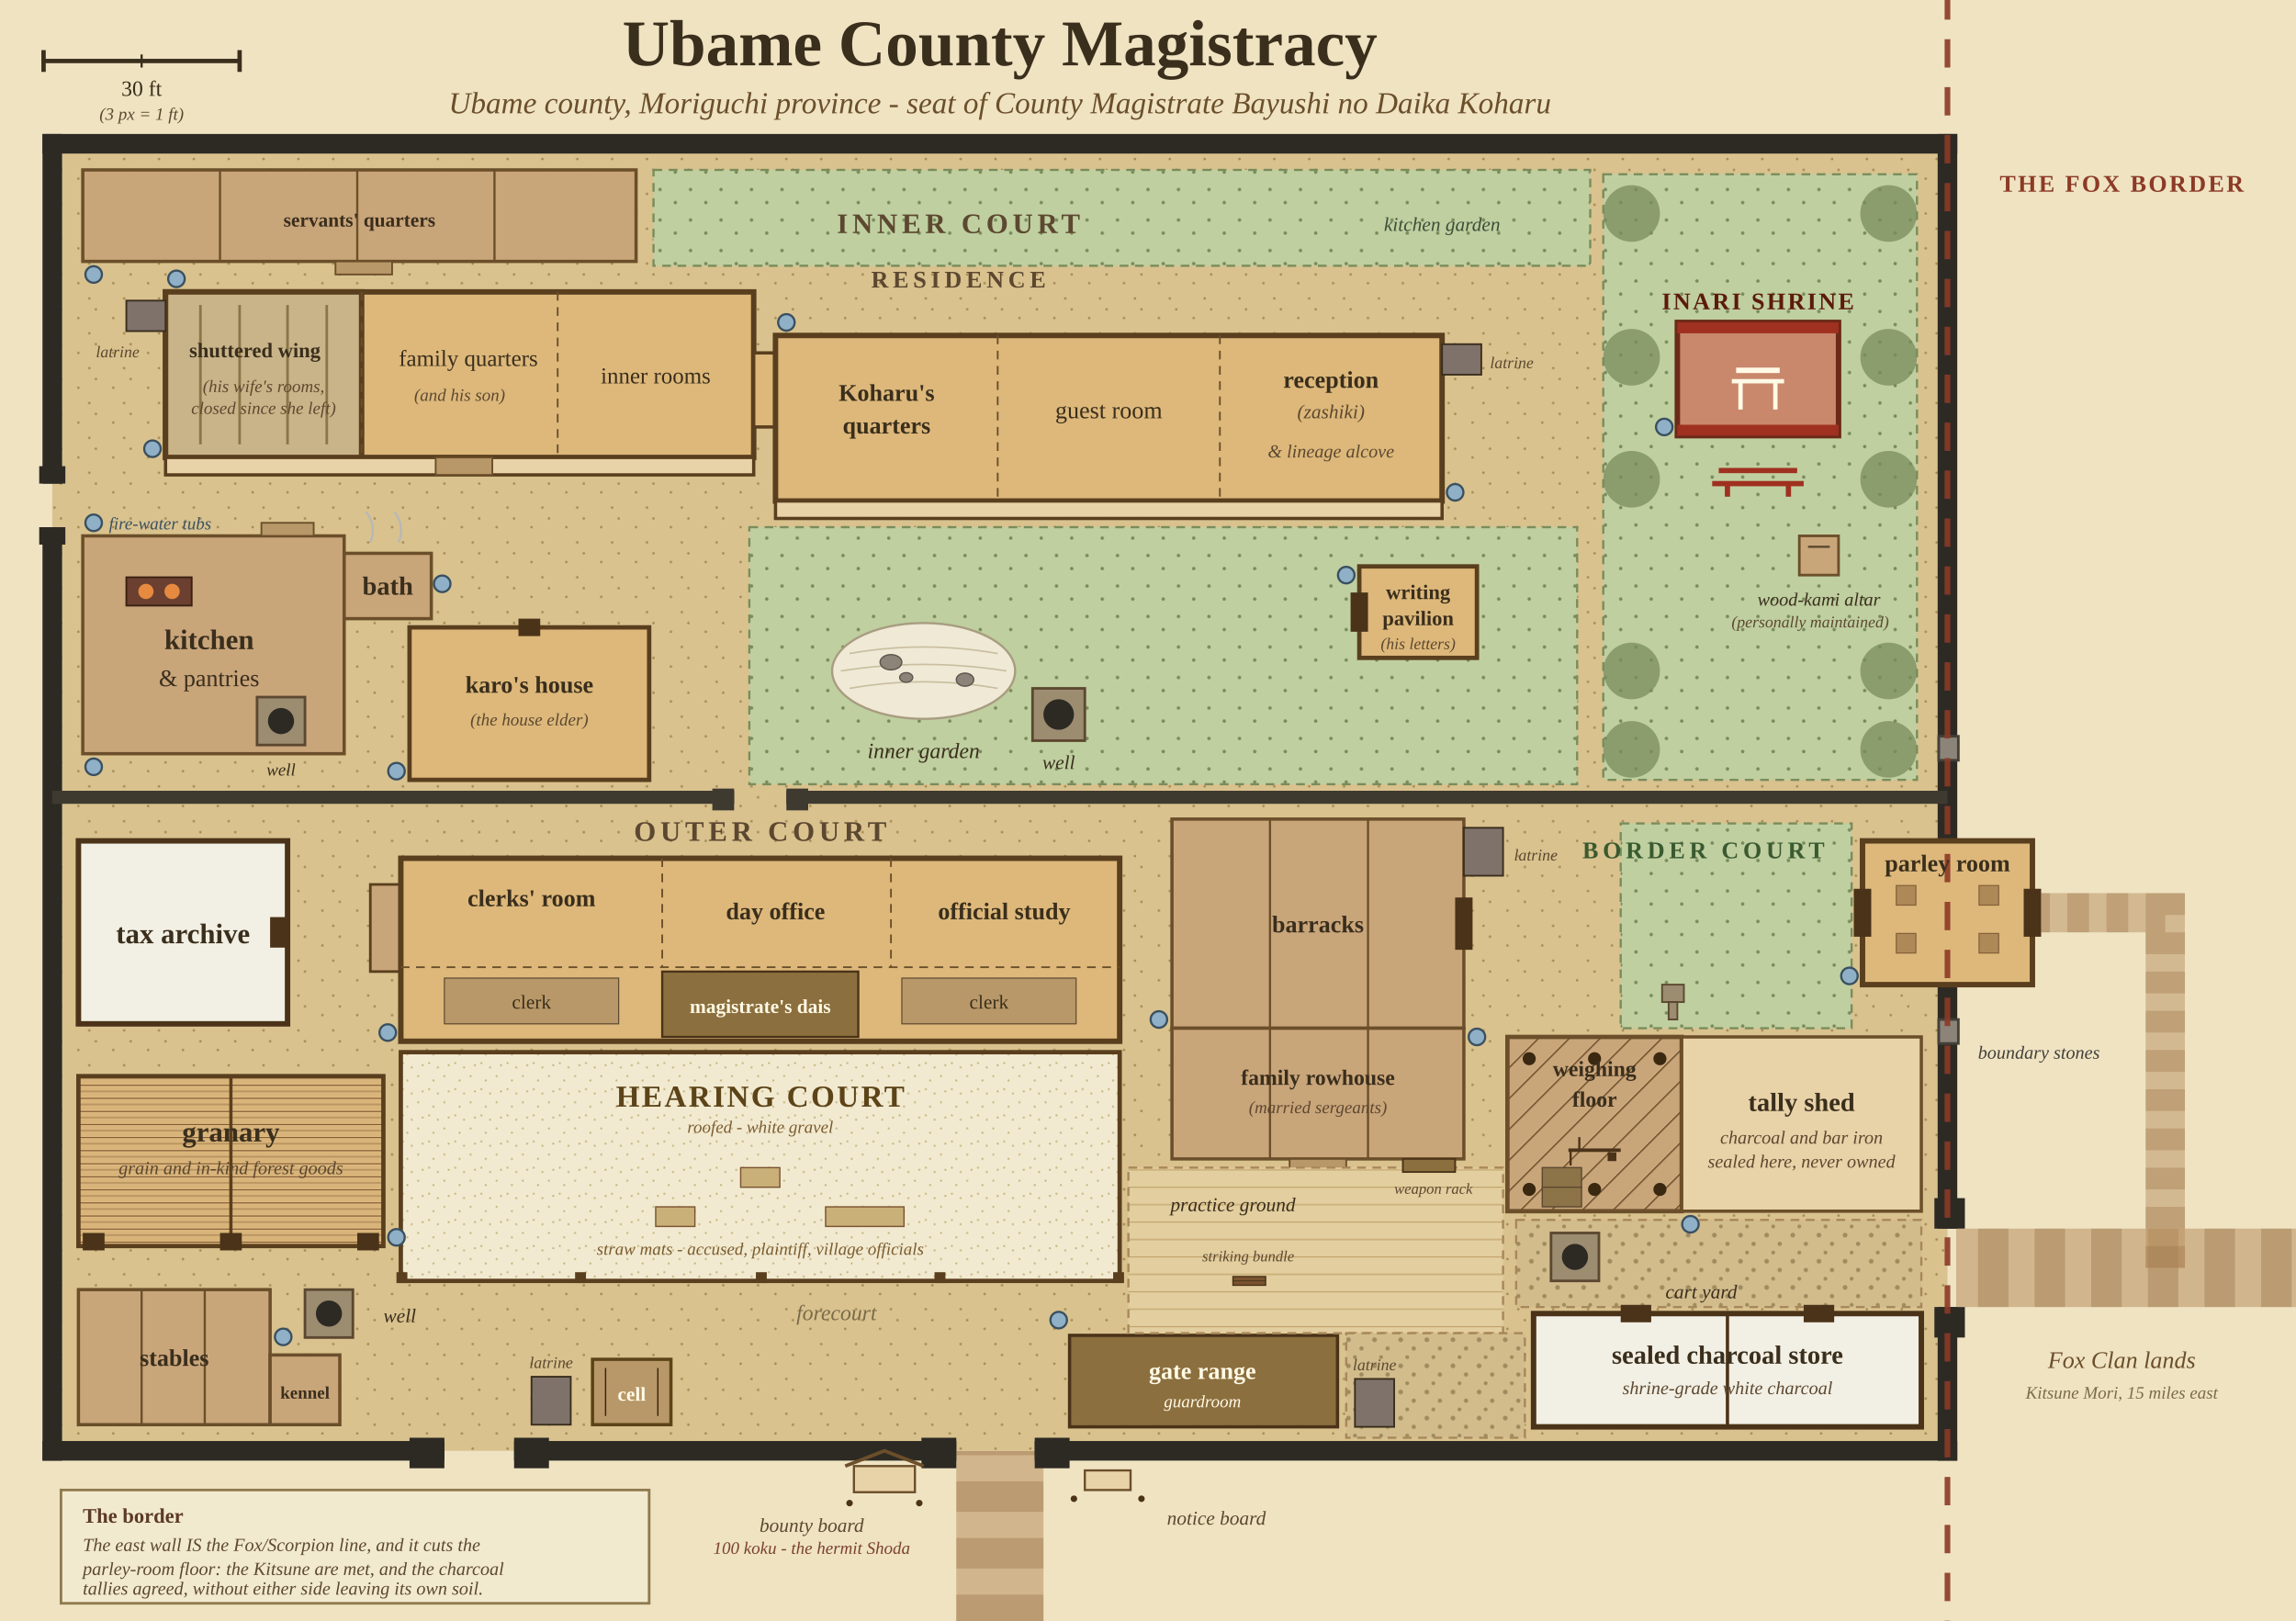
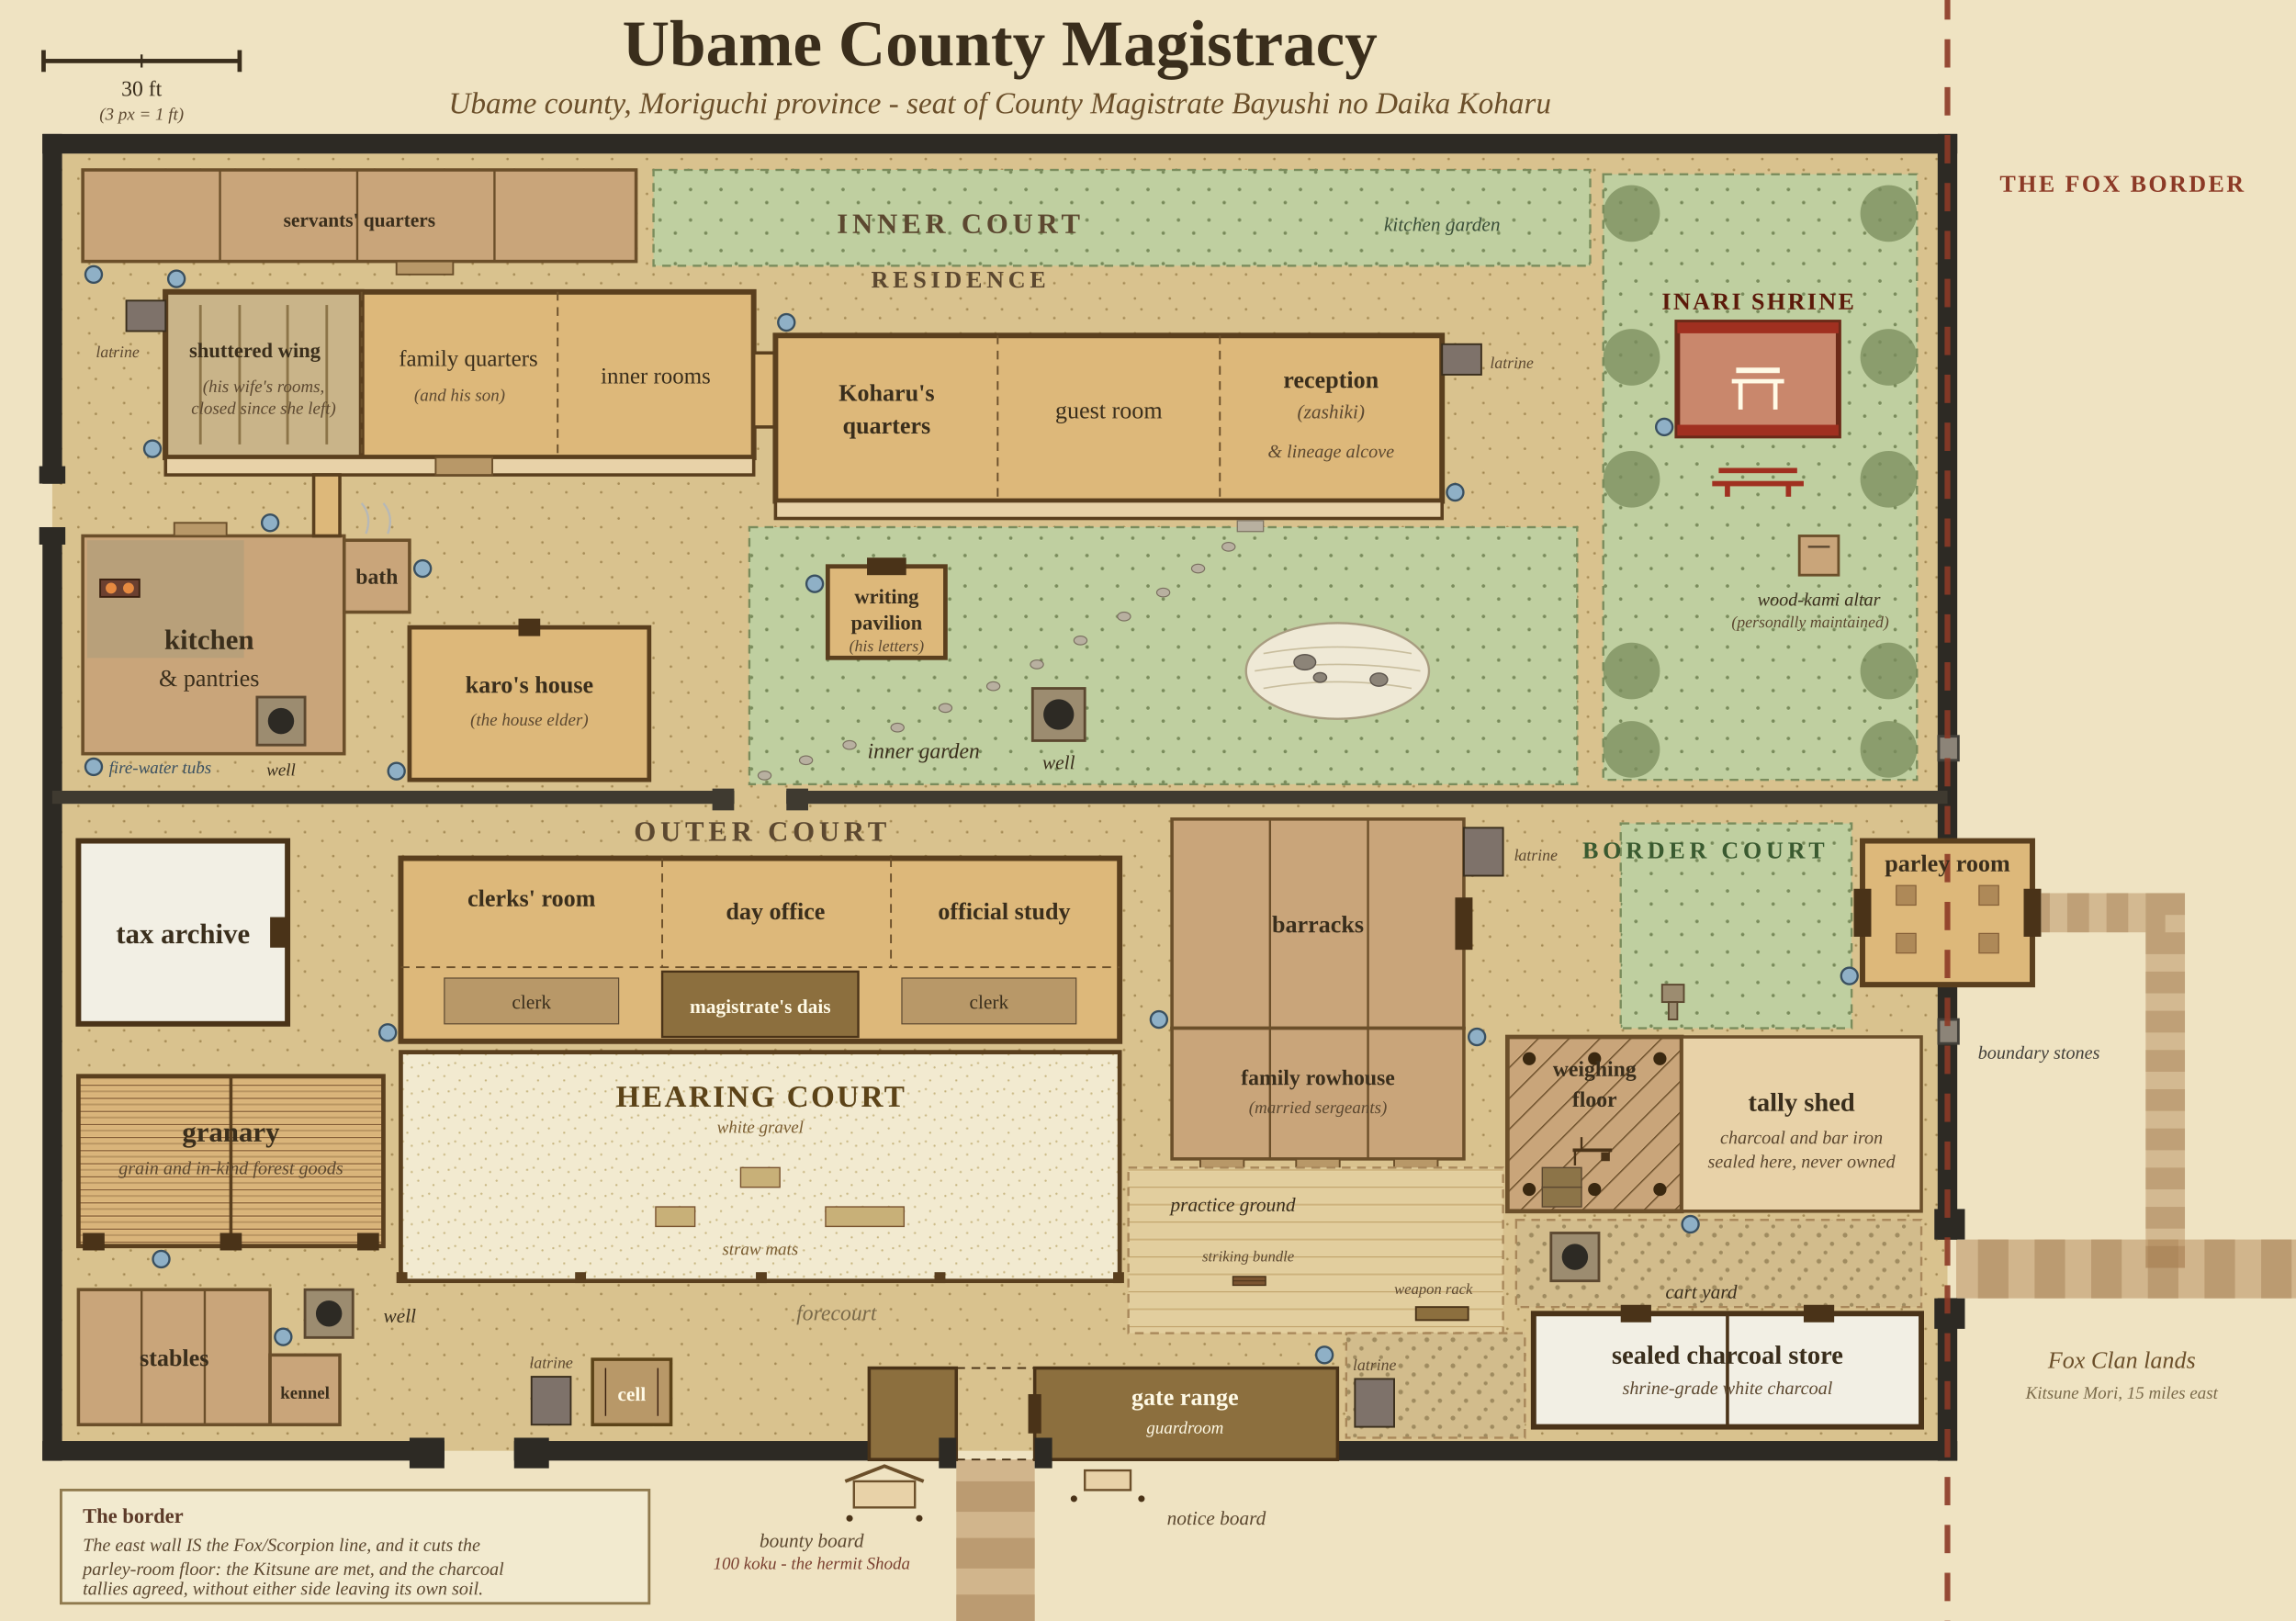
<svg xmlns="http://www.w3.org/2000/svg" viewBox="176 84 1054 744" font-family="Georgia, 'Times New Roman', serif">
  <defs>
    <pattern id="colonnade-hatch" patternUnits="userSpaceOnUse" width="10" height="10" patternTransform="rotate(45)">
      <rect width="10" height="10" fill="#C9A57A" />
      <line x1="0" y1="0" x2="0" y2="10" stroke="#6B4F2A" stroke-width="1.2" />
    </pattern>
    <pattern id="garden-stipple" patternUnits="userSpaceOnUse" width="14" height="14">
      <rect width="14" height="14" fill="#BFCFA0" />
      <circle cx="3" cy="3" r="0.8" fill="#7A8C5C" />
      <circle cx="10" cy="9" r="0.8" fill="#7A8C5C" />
    </pattern>
    <pattern id="court-earth" patternUnits="userSpaceOnUse" width="16" height="16">
      <rect width="16" height="16" fill="#D9C28E" />
      <circle cx="4" cy="6" r="0.6" fill="#A88E58" />
      <circle cx="12" cy="2" r="0.6" fill="#A88E58" />
      <circle cx="9" cy="13" r="0.6" fill="#A88E58" />
    </pattern>
    <pattern id="keiko-earth" patternUnits="userSpaceOnUse" width="16" height="16">
      <rect width="16" height="16" fill="#E2CE9E" />
      <line x1="0" y1="5" x2="16" y2="5" stroke="#C2A46C" stroke-width="0.5" />
      <line x1="0" y1="13" x2="16" y2="13" stroke="#C2A46C" stroke-width="0.5" />
    </pattern>
    <pattern id="oshirasu-sand" patternUnits="userSpaceOnUse" width="12" height="12">
      <rect width="12" height="12" fill="#F2EAD0" />
      <circle cx="3" cy="4" r="0.5" fill="#C9B884" />
      <circle cx="8" cy="2" r="0.5" fill="#C9B884" />
      <circle cx="10" cy="9" r="0.5" fill="#C9B884" />
      <circle cx="5" cy="10" r="0.5" fill="#C9B884" />
      <circle cx="1" cy="8" r="0.5" fill="#C9B884" />
    </pattern>
    <pattern id="granary-slats" patternUnits="userSpaceOnUse" width="14" height="6">
      <rect width="14" height="6" fill="#D9B47A" />
      <line x1="0" y1="0" x2="14" y2="0" stroke="#7A5430" stroke-width="0.8" />
      <line x1="0" y1="3" x2="14" y2="3" stroke="#A88454" stroke-width="0.5" />
    </pattern>
    <pattern id="cart-gravel" patternUnits="userSpaceOnUse" width="12" height="12">
      <rect width="12" height="12" fill="#D2BC8C" />
      <circle cx="3" cy="3" r="1.1" fill="#A08C60" />
      <circle cx="9" cy="7" r="1.0" fill="#A08C60" />
      <circle cx="6" cy="11" r="0.9" fill="#A08C60" />
    </pattern>
  </defs>
  <rect x="0" y="0" width="1300" height="900" fill="#EFE3C2" data-kind="-" />
  <g data-kind="road">
-     <path d="M 635 830 L 635 750" stroke="#B89060" stroke-width="40" stroke-linecap="butt" opacity="0.55" />
-     <path d="M 635 830 L 635 750" stroke="#9C7448" stroke-width="40" stroke-dasharray="14 12" fill="none" opacity="0.4" />
+     <path d="M 633 830 L 633 754" stroke="#B89060" stroke-width="36" stroke-linecap="butt" opacity="0.55" />
+     <path d="M 633 830 L 633 754" stroke="#9C7448" stroke-width="36" stroke-dasharray="14 12" fill="none" opacity="0.4" />
  </g>
  <g data-kind="road">
-     <path d="M 1280 666 L 1074 666" stroke="#B89060" stroke-width="36" stroke-linecap="butt" opacity="0.55" />
-     <path d="M 1280 666 L 1074 666" stroke="#9C7448" stroke-width="36" stroke-dasharray="14 12" fill="none" opacity="0.4" />
+     <path d="M 1280 666.5 L 1074 666.5" stroke="#B89060" stroke-width="27" stroke-linecap="butt" opacity="0.55" />
+     <path d="M 1280 666.5 L 1074 666.5" stroke="#9C7448" stroke-width="27" stroke-dasharray="14 12" fill="none" opacity="0.4" />
    <path d="M 1170 666 L 1170 503 L 1113 503" stroke="#B89060" stroke-width="18" fill="none" stroke-linecap="butt" opacity="0.5" />
    <path d="M 1170 666 L 1170 503 L 1113 503" stroke="#9C7448" stroke-width="18" stroke-dasharray="10 8" fill="none" opacity="0.35" />
  </g>
  <text x="635" y="114" text-anchor="middle" font-size="30" font-weight="bold" fill="#3A2E1C" data-kind="-">Ubame County Magistracy</text>
  <text x="635" y="136" text-anchor="middle" font-size="14" font-style="italic" fill="#6B4F2A" data-kind="-">Ubame county, Moriguchi province - seat of County Magistrate Bayushi no Daika Koharu</text>
  <g data-kind="-">
    <g stroke="#3A2E1C">
      <line x1="196" y1="112" x2="286" y2="112" stroke-width="2" />
      <line x1="196" y1="107" x2="196" y2="117" stroke-width="2" />
      <line x1="286" y1="107" x2="286" y2="117" stroke-width="2" />
      <line x1="241" y1="109" x2="241" y2="115" stroke-width="1" />
    </g>
    <text x="241" y="128" text-anchor="middle" font-size="10" fill="#3A2E1C">30 ft</text>
    <text x="241" y="139" text-anchor="middle" font-size="8" font-style="italic" fill="#5C4830">(3 px = 1 ft)</text>
  </g>
  <rect x="200" y="150" width="870" height="301" fill="url(#court-earth)" id="precinct" data-kind="inner court" />
  <rect x="200" y="450" width="870" height="300" fill="url(#court-earth)" id="precinct" data-kind="outer court" />
  <g stroke="#2D2A24" stroke-width="9" fill="none" stroke-linecap="square" data-kind="compound wall">
    <line x1="200" y1="150" x2="1070" y2="150" />
    <line x1="200" y1="150" x2="200" y2="301.5" />
    <line x1="200" y1="330.5" x2="200" y2="750" />
    <line x1="1070" y1="150" x2="1070" y2="465.5" />
-     <line x1="1070" y1="540.5" x2="1070" y2="643.5" />
-     <line x1="1070" y1="688.5" x2="1070" y2="750" />
+     <line x1="1070" y1="540.5" x2="1070" y2="648.5" />
+     <line x1="1070" y1="684.5" x2="1070" y2="750" />
    <line x1="200" y1="750" x2="375.5" y2="750" />
-     <line x1="416.5" y1="750" x2="610.5" y2="750" />
-     <line x1="655.5" y1="750" x2="1070" y2="750" />
+     <line x1="416.5" y1="750" x2="570.5" y2="750" />
+     <line x1="794.5" y1="750" x2="1070" y2="750" />
  </g>
  <g fill="#2D2A24" data-kind="side gate">
-     <rect x="599" y="744" width="16" height="14" data-kind="main gate" />
-     <rect x="651" y="744" width="16" height="14" data-kind="main gate" />
    <rect x="364" y="744" width="16" height="14" />
    <rect x="412" y="744" width="16" height="14" />
    <rect x="194" y="298" width="12" height="8" />
    <rect x="194" y="326" width="12" height="8" />
-     <rect x="1064" y="634" width="14" height="14" />
-     <rect x="1064" y="684" width="14" height="14" />
+     <rect x="1064" y="639" width="14" height="14" />
+     <rect x="1064" y="680" width="14" height="14" />
  </g>
  <g stroke="#3F3A30" stroke-width="6" fill="none" data-kind="court divider">
    <line x1="200" y1="450" x2="513" y2="450" />
    <line x1="537" y1="450" x2="1070" y2="450" />
  </g>
  <g fill="#3F3A30" data-kind="nakamon" data-part-of="court divider">
    <rect x="503" y="446" width="10" height="10" />
    <rect x="537" y="446" width="10" height="10" />
  </g>
  <g data-kind="tax archive">
    <rect x="212" y="470" width="96" height="84" fill="#F2EFE4" stroke="#4A3318" stroke-width="2.5" />
    <rect x="300" y="505" width="8" height="14" fill="#4A3318" data-kind="door" />
    <text x="260" y="517" text-anchor="middle" font-size="13" font-weight="bold" fill="#3A2E1C">tax archive</text>
  </g>
  <g data-kind="granary">
    <rect x="212" y="578" width="140" height="78" fill="url(#granary-slats)" stroke="#5A3F1E" stroke-width="2" />
    <line x1="282" y1="578" x2="282" y2="656" stroke="#5A3F1E" stroke-width="1.5" />
    <g data-kind="granary stilts">
      <rect x="214" y="650" width="10" height="8" fill="#4A3318" />
      <rect x="277" y="650" width="10" height="8" fill="#4A3318" />
      <rect x="340" y="650" width="10" height="8" fill="#4A3318" />
    </g>
    <text x="282" y="608" text-anchor="middle" font-size="13" font-weight="bold" fill="#3A2E1C">granary</text>
    <text x="282" y="623" text-anchor="middle" font-size="8.5" font-style="italic" fill="#5C4830">grain and in-kind forest goods</text>
  </g>
  <g data-kind="stables">
    <rect x="212" y="676" width="88" height="62" fill="#C9A57A" stroke="#6B4F2A" stroke-width="1.5" />
    <line x1="241" y1="676" x2="241" y2="738" stroke="#6B4F2A" stroke-width="1" />
    <line x1="270" y1="676" x2="270" y2="738" stroke="#6B4F2A" stroke-width="1" />
    <text x="256" y="711" text-anchor="middle" font-size="11" font-weight="bold" fill="#3A2E1C">stables</text>
  </g>
  <g data-kind="kennel">
    <rect x="300" y="706" width="32" height="32" fill="#C9A57A" stroke="#6B4F2A" stroke-width="1.5" />
    <text x="316" y="726" text-anchor="middle" font-size="8" font-weight="bold" fill="#3A2E1C">kennel</text>
  </g>
  <g data-kind="latrine">
    <rect x="420" y="716" width="18" height="22" fill="#7E726A" stroke="#3A2E1C" stroke-width="0.8" />
    <text x="429" y="712" text-anchor="middle" font-size="7.5" font-style="italic" fill="#5C4830">latrine</text>
  </g>
  <g data-kind="well">
    <rect x="316" y="676" width="22" height="22" fill="#9C8C70" stroke="#5C4830" stroke-width="1.2" />
    <circle cx="327" cy="687" r="6" fill="#2D2A24" />
    <text x="352" y="691" text-anchor="start" font-size="9" font-style="italic" fill="#3A2E1C">well</text>
  </g>
  <g data-kind="office hall">
    <rect x="360" y="478" width="330" height="84" fill="#DDB87A" />
    <rect x="360" y="478" width="120" height="50" fill="#DDB87A" data-kind="clerks' room" />
    <rect x="480" y="478" width="105" height="50" fill="#DDB87A" data-kind="day office" />
    <rect x="585" y="478" width="105" height="50" fill="#DDB87A" data-kind="official study" />
-     <rect x="346" y="490" width="14" height="40" fill="#C9A57A" stroke="#5A3F1E" stroke-width="1.2" data-kind="genkan" />
    <rect x="360" y="478" width="330" height="84" fill="none" stroke="#5A3F1E" stroke-width="2.5" />
    <line x1="360" y1="528" x2="690" y2="528" stroke="#6B4F2A" stroke-width="0.8" stroke-dasharray="4 3" />
    <line x1="480" y1="478" x2="480" y2="528" stroke="#6B4F2A" stroke-width="0.8" stroke-dasharray="4 3" />
    <line x1="585" y1="478" x2="585" y2="528" stroke="#6B4F2A" stroke-width="0.8" stroke-dasharray="4 3" />
    <text x="420" y="500" text-anchor="middle" font-size="11" font-weight="bold" fill="#3A2E1C" data-kind="clerks' room">clerks' room</text>
    <text x="532" y="506" text-anchor="middle" font-size="11" font-weight="bold" fill="#3A2E1C" data-kind="day office">day office</text>
    <text x="637" y="506" text-anchor="middle" font-size="11" font-weight="bold" fill="#3A2E1C" data-kind="official study">official study</text>
    <rect x="480" y="530" width="90" height="30" fill="#8C6F3E" stroke="#4A3318" stroke-width="1" data-kind="magistrate's dais" />
    <text x="525" y="549" text-anchor="middle" font-size="9" fill="#FFFAE6" font-weight="bold" data-kind="magistrate's dais">magistrate's dais</text>
    <g data-kind="clerks' seats">
      <rect x="380" y="533" width="80" height="21" fill="#B89868" stroke="#5C4830" stroke-width="0.5" />
      <text x="420" y="547" text-anchor="middle" font-size="9" fill="#3A2E1C">clerk</text>
      <rect x="590" y="533" width="80" height="21" fill="#B89868" stroke="#5C4830" stroke-width="0.5" />
      <text x="630" y="547" text-anchor="middle" font-size="9" fill="#3A2E1C">clerk</text>
    </g>
  </g>
  <g data-kind="hearing court">
    <rect x="360" y="567" width="330" height="105" fill="url(#oshirasu-sand)" stroke="#5A3F1E" stroke-width="2" />
    <g fill="#5A3F1E">
      <rect x="358" y="668" width="5" height="5" />
      <rect x="440" y="668" width="5" height="5" />
      <rect x="523" y="668" width="5" height="5" />
      <rect x="605" y="668" width="5" height="5" />
      <rect x="687" y="668" width="5" height="5" />
    </g>
    <text x="525" y="592" text-anchor="middle" font-size="14" font-weight="bold" fill="#5C4318" letter-spacing="1">HEARING COURT</text>
-     <text x="525" y="604" text-anchor="middle" font-size="8" font-style="italic" fill="#7A5C30">roofed - white gravel</text>
+     <text x="525" y="604" text-anchor="middle" font-size="8" font-style="italic" fill="#7A5C30">white gravel</text>
    <g data-kind="kneeling positions">
      <g fill="#C8B078" stroke="#7A5430" stroke-width="0.6">
        <rect x="516" y="620" width="18" height="9" />
        <rect x="477" y="638" width="18" height="9" />
        <rect x="555" y="638" width="36" height="9" />
      </g>
-       <text x="525" y="660" text-anchor="middle" font-size="8" font-style="italic" fill="#7A5C30">straw mats - accused, plaintiff, village officials</text>
+       <text x="525" y="660" text-anchor="middle" font-size="8" font-style="italic" fill="#7A5C30">straw mats</text>
    </g>
  </g>
  <g data-kind="cell">
    <rect x="448" y="708" width="36" height="30" fill="#B89868" stroke="#5C4318" stroke-width="1.5" />
    <line x1="454" y1="712" x2="454" y2="734" stroke="#3A2010" stroke-width="0.6" />
    <line x1="478" y1="712" x2="478" y2="734" stroke="#3A2010" stroke-width="0.6" />
    <text x="466" y="727" text-anchor="middle" font-size="9" font-weight="bold" fill="#FFFAE6">cell</text>
  </g>
  <g data-kind="gatehouse">
-     <rect x="667" y="697" width="123" height="42" fill="#8C6F3E" stroke="#4A3318" stroke-width="1.5" />
-     <text x="728" y="717" text-anchor="middle" font-size="11" font-weight="bold" fill="#FFFAE6">gate range</text>
-     <text x="728" y="730" text-anchor="middle" font-size="8" font-style="italic" fill="#FFFAE6">guardroom</text>
+     <rect x="575" y="712" width="40" height="42" fill="#8C6F3E" stroke="#4A3318" stroke-width="1.5" />
+     <rect x="651" y="712" width="139" height="42" fill="#8C6F3E" stroke="#4A3318" stroke-width="1.5" />
+     <line x1="615" y1="712" x2="651" y2="712" stroke="#4A3318" stroke-width="0.8" stroke-dasharray="4 3" />
+     <line x1="615" y1="754" x2="651" y2="754" stroke="#4A3318" stroke-width="0.8" stroke-dasharray="4 3" />
+     <rect x="648" y="724" width="6" height="18" fill="#4A3318" data-kind="door" />
+     <text x="720" y="729" text-anchor="middle" font-size="11" font-weight="bold" fill="#FFFAE6">gate range</text>
+     <text x="720" y="742" text-anchor="middle" font-size="8" font-style="italic" fill="#FFFAE6">guardroom</text>
+   </g>
+   <g fill="#2D2A24" data-kind="main gate">
+     <rect x="607" y="744" width="8" height="14" />
+     <rect x="651" y="744" width="8" height="14" />
  </g>
  <g data-kind="barracks">
    <rect x="714" y="460" width="134" height="96" fill="#C9A57A" stroke="#6B4F2A" stroke-width="1.5" />
    <line x1="759" y1="460" x2="759" y2="556" stroke="#6B4F2A" stroke-width="1" />
    <line x1="804" y1="460" x2="804" y2="556" stroke="#6B4F2A" stroke-width="1" />
    <rect x="844" y="496" width="8" height="24" fill="#4A3318" data-kind="door" />
    <text x="781" y="512" text-anchor="middle" font-size="11" font-weight="bold" fill="#3A2E1C">barracks</text>
  </g>
  <g data-kind="retainers' quarters">
    <rect x="714" y="556" width="134" height="60" fill="#C9A57A" stroke="#6B4F2A" stroke-width="1.5" />
    <line x1="759" y1="556" x2="759" y2="616" stroke="#6B4F2A" stroke-width="1" />
    <line x1="804" y1="556" x2="804" y2="616" stroke="#6B4F2A" stroke-width="1" />
-     <rect x="768" y="616" width="26" height="6" fill="#B89868" stroke="#6B4F2A" stroke-width="0.8" data-kind="door" />
+     <rect x="727" y="616" width="20" height="6" fill="#B89868" stroke="#6B4F2A" stroke-width="0.8" data-kind="door" />
+     <rect x="771" y="616" width="20" height="6" fill="#B89868" stroke="#6B4F2A" stroke-width="0.8" data-kind="door" />
+     <rect x="816" y="616" width="20" height="6" fill="#B89868" stroke="#6B4F2A" stroke-width="0.8" data-kind="door" />
    <text x="781" y="582" text-anchor="middle" font-size="10" font-weight="bold" fill="#3A2E1C">family rowhouse</text>
    <text x="781" y="595" text-anchor="middle" font-size="8" font-style="italic" fill="#5C4830">(married sergeants)</text>
  </g>
  <g data-kind="latrine">
    <rect x="848" y="464" width="18" height="22" fill="#7E726A" stroke="#3A2E1C" stroke-width="0.8" />
    <text x="871" y="479" text-anchor="start" font-size="7.5" font-style="italic" fill="#5C4830">latrine</text>
  </g>
  <g data-kind="practice ground">
    <rect x="694" y="620" width="172" height="76" fill="url(#keiko-earth)" stroke="#A8875A" stroke-width="1" stroke-dasharray="4 3" />
    <text x="742" y="640" text-anchor="middle" font-size="9" font-style="italic" fill="#3A2E1C">practice ground</text>
    <g data-kind="striking posts">
      <rect x="742" y="670" width="15" height="4" fill="#7A5430" stroke="#4A3318" stroke-width="0.6" />
      <line x1="742" y1="672" x2="757" y2="672" stroke="#4A3318" stroke-width="0.4" />
      <text x="749" y="663" text-anchor="middle" font-size="7" font-style="italic" fill="#5C4830">striking bundle</text>
    </g>
    <g data-kind="weapon rack">
-       <rect x="820" y="616" width="24" height="6" fill="#8C6F3E" stroke="#4A3318" stroke-width="0.8" />
-       <text x="852" y="632" text-anchor="end" font-size="7" font-style="italic" fill="#5C4830">weapon rack</text>
+       <rect x="826" y="684" width="24" height="6" fill="#8C6F3E" stroke="#4A3318" stroke-width="0.8" />
+       <text x="852" y="678" text-anchor="end" font-size="7" font-style="italic" fill="#5C4830">weapon rack</text>
    </g>
  </g>
  <g data-kind="border court">
    <rect x="920" y="462" width="106" height="94" fill="url(#garden-stipple)" stroke="#7A8C5C" stroke-width="1" stroke-dasharray="4 3" />
    <g transform="translate(944, 540)" data-kind="stone lantern">
      <rect x="-5" y="-4" width="10" height="8" fill="#9C8C70" stroke="#5C4830" stroke-width="0.8" />
      <rect x="-2" y="4" width="4" height="8" fill="#9C8C70" stroke="#5C4830" stroke-width="0.8" />
    </g>
  </g>
  <g data-kind="weighing floor">
    <rect x="868" y="560" width="80" height="80" fill="url(#colonnade-hatch)" stroke="#6B4F2A" stroke-width="2" />
    <circle cx="878" cy="570" r="3" fill="#3A2810" />
    <circle cx="938" cy="570" r="3" fill="#3A2810" />
    <circle cx="878" cy="630" r="3" fill="#3A2810" />
    <circle cx="938" cy="630" r="3" fill="#3A2810" />
    <circle cx="908" cy="570" r="3" fill="#3A2810" />
    <circle cx="908" cy="630" r="3" fill="#3A2810" />
    <g data-kind="steelyard">
-       <line x1="896" y1="612" x2="920" y2="612" stroke="#4A3318" stroke-width="1.6" />
-       <line x1="901" y1="606" x2="901" y2="612" stroke="#4A3318" stroke-width="1" />
-       <line x1="897" y1="612" x2="897" y2="619" stroke="#4A3318" stroke-width="1" />
-       <rect x="914" y="613" width="4" height="4" fill="#4A3318" />
+       <line x1="898" y1="612" x2="916" y2="612" stroke="#4A3318" stroke-width="1.6" />
+       <line x1="902" y1="606" x2="902" y2="612" stroke="#4A3318" stroke-width="1" />
+       <line x1="899" y1="612" x2="899" y2="619" stroke="#4A3318" stroke-width="1" />
+       <rect x="911" y="613" width="4" height="4" fill="#4A3318" />
    </g>
    <g data-kind="charcoal bales">
      <rect x="884" y="620" width="18" height="9" fill="#8C7448" stroke="#5C4830" stroke-width="0.6" />
      <rect x="884" y="629" width="18" height="9" fill="#8C7448" stroke="#5C4830" stroke-width="0.6" />
    </g>
    <text x="908" y="578" text-anchor="middle" font-size="10" font-weight="bold" fill="#3A2E1C">weighing</text>
    <text x="908" y="592" text-anchor="middle" font-size="10" font-weight="bold" fill="#3A2E1C">floor</text>
  </g>
  <g data-kind="tally office">
    <rect x="948" y="560" width="110" height="80" fill="#E8D2A8" stroke="#6B4F2A" stroke-width="1.5" />
    <text x="1003" y="594" text-anchor="middle" font-size="12" font-weight="bold" fill="#3A2E1C">tally shed</text>
    <text x="1003" y="609" text-anchor="middle" font-size="8.5" font-style="italic" fill="#5C4830">charcoal and bar iron</text>
    <text x="1003" y="620" text-anchor="middle" font-size="8.5" font-style="italic" fill="#5C4830">sealed here, never owned</text>
  </g>
  <g data-kind="cart yard">
    <rect x="872" y="644" width="186" height="40" fill="url(#cart-gravel)" stroke="#A8875A" stroke-width="1" stroke-dasharray="4 3" />
    <rect x="794" y="696" width="82" height="48" fill="url(#cart-gravel)" stroke="#A8875A" stroke-width="1" stroke-dasharray="4 3" />
    <text x="957" y="680" text-anchor="middle" font-size="9" font-style="italic" fill="#3A2E1C">cart yard</text>
  </g>
  <g data-kind="latrine">
    <rect x="798" y="717" width="18" height="22" fill="#7E726A" stroke="#3A2E1C" stroke-width="0.8" />
    <text x="807" y="713" text-anchor="middle" font-size="7.5" font-style="italic" fill="#5C4830">latrine</text>
  </g>
  <g data-kind="well">
    <rect x="888" y="650" width="22" height="22" fill="#9C8C70" stroke="#5C4830" stroke-width="1.2" />
    <circle cx="899" cy="661" r="6" fill="#2D2A24" />
  </g>
  <g data-kind="charcoal store">
    <rect x="880" y="687" width="178" height="52" fill="#F2EFE4" stroke="#4A3318" stroke-width="2.5" />
    <line x1="969" y1="687" x2="969" y2="739" stroke="#4A3318" stroke-width="1.5" />
    <rect x="920" y="683" width="14" height="8" fill="#4A3318" data-kind="door" />
    <rect x="1004" y="683" width="14" height="8" fill="#4A3318" data-kind="door" />
    <text x="969" y="710" text-anchor="middle" font-size="12" font-weight="bold" fill="#3A2E1C">sealed charcoal store</text>
    <text x="969" y="724" text-anchor="middle" font-size="8.5" font-style="italic" fill="#5C4830">shrine-grade white charcoal</text>
  </g>
  <g data-kind="servants' quarters">
    <rect x="214" y="162" width="254" height="42" fill="#C9A57A" stroke="#6B4F2A" stroke-width="1.5" />
    <line x1="277" y1="162" x2="277" y2="204" stroke="#6B4F2A" stroke-width="1" />
    <line x1="340" y1="162" x2="340" y2="204" stroke="#6B4F2A" stroke-width="1" />
    <line x1="403" y1="162" x2="403" y2="204" stroke="#6B4F2A" stroke-width="1" />
-     <rect x="330" y="204" width="26" height="6" fill="#B89868" stroke="#6B4F2A" stroke-width="0.8" data-kind="door" />
+     <rect x="358" y="204" width="26" height="6" fill="#B89868" stroke="#6B4F2A" stroke-width="0.8" data-kind="door" />
    <text x="341" y="188" text-anchor="middle" font-size="9" font-weight="bold" fill="#3A2E1C">servants' quarters</text>
  </g>
  <g data-kind="vegetable garden">
    <rect x="476" y="162" width="430" height="44" fill="url(#garden-stipple)" stroke="#7A8C5C" stroke-width="1" stroke-dasharray="4 3" />
    <text x="838" y="190" text-anchor="middle" font-size="9" font-style="italic" fill="#3A4E38">kitchen garden</text>
  </g>
  <rect x="912" y="164" width="144" height="278" fill="url(#garden-stipple)" stroke="#7A8C5C" stroke-width="1" stroke-dasharray="4 3" data-kind="shrine grove" />
  <g fill="#7A8C5C" opacity="0.75" data-kind="shrine grove">
    <circle cx="925" cy="182" r="13" />
    <circle cx="1043" cy="182" r="13" />
    <circle cx="925" cy="248" r="13" />
    <circle cx="1043" cy="248" r="13" />
    <circle cx="925" cy="304" r="13" />
    <circle cx="1043" cy="304" r="13" />
    <circle cx="925" cy="392" r="13" />
    <circle cx="1043" cy="392" r="13" />
    <circle cx="925" cy="428" r="13" />
    <circle cx="1043" cy="428" r="13" />
  </g>
  <g data-kind="compound shrine">
    <rect x="946" y="232" width="74" height="52" fill="#C9876C" stroke="#6B2A18" stroke-width="2.5" />
    <rect x="946" y="232" width="74" height="5" fill="#A03020" />
    <rect x="946" y="279" width="74" height="5" fill="#A03020" />
    <g transform="translate(983, 254)">
      <line x1="-10" y1="0" x2="10" y2="0" stroke="#FFFAE6" stroke-width="2.5" />
      <line x1="-12" y1="5" x2="12" y2="5" stroke="#FFFAE6" stroke-width="2" />
      <line x1="-8" y1="5" x2="-8" y2="18" stroke="#FFFAE6" stroke-width="2" />
      <line x1="8" y1="5" x2="8" y2="18" stroke="#FFFAE6" stroke-width="2" />
    </g>
  </g>
  <text x="983" y="226" text-anchor="middle" font-size="11" font-weight="bold" fill="#5C1A0A" letter-spacing="1" data-kind="compound shrine">INARI SHRINE</text>
  <g stroke="#A03020" stroke-width="2.4" fill="none" data-kind="torii" data-part-of="compound shrine">
    <line x1="965" y1="300" x2="1001" y2="300" />
    <line x1="962" y1="306" x2="1004" y2="306" />
    <line x1="969" y1="306" x2="969" y2="312" />
    <line x1="997" y1="306" x2="997" y2="312" />
  </g>
  <g data-kind="wood-kami altar">
    <rect x="1002" y="330" width="18" height="18" fill="#C9A57A" stroke="#6B4F2A" stroke-width="1.2" />
    <line x1="1006" y1="335" x2="1016" y2="335" stroke="#5C4830" stroke-width="1" />
    <text x="1011" y="362" text-anchor="middle" font-size="8.5" font-style="italic" fill="#3A2E1C">wood-kami altar</text>
    <text x="1007" y="372" text-anchor="middle" font-size="7.5" font-style="italic" fill="#5C4830">(personally maintained)</text>
  </g>
  <g data-kind="residence">
    <rect x="252" y="218" width="270" height="76" fill="#DDB87A" />
    <rect x="342" y="218" width="90" height="76" fill="#DDB87A" data-kind="family quarters" />
    <rect x="432" y="218" width="90" height="76" fill="#DDB87A" data-kind="inner rooms" />
    <rect x="252" y="218" width="270" height="76" fill="none" stroke="#5A3F1E" stroke-width="2.5" />
    <rect x="252" y="218" width="90" height="76" fill="#C9B489" stroke="#5A3F1E" stroke-width="2.5" data-kind="shuttered wing" />
    <rect x="252" y="294" width="270" height="8" fill="#E8D2A8" stroke="#5A3F1E" stroke-width="1.5" data-kind="engawa" />
    <line x1="342" y1="218" x2="342" y2="294" stroke="#6B4F2A" stroke-width="0.8" stroke-dasharray="4 3" />
    <line x1="432" y1="218" x2="432" y2="294" stroke="#6B4F2A" stroke-width="0.8" stroke-dasharray="4 3" />
    <g data-kind="shuttered wing">
      <g stroke="#8C7448" stroke-width="1.2">
        <line x1="268" y1="224" x2="268" y2="288" />
        <line x1="286" y1="224" x2="286" y2="288" />
        <line x1="308" y1="224" x2="308" y2="288" />
        <line x1="326" y1="224" x2="326" y2="288" />
      </g>
    </g>
    <rect x="376" y="294" width="26" height="8" fill="#B89868" stroke="#6B4F2A" stroke-width="0.8" data-kind="door" />
    <g data-kind="shuttered wing">
      <text x="293" y="248" text-anchor="middle" font-size="9.5" font-weight="bold" fill="#3A2E1C">shuttered wing</text>
      <text x="297" y="264" text-anchor="middle" font-size="8" font-style="italic" fill="#5C4830">(his wife's rooms,</text>
      <text x="297" y="274" text-anchor="middle" font-size="8" font-style="italic" fill="#5C4830">closed since she left)</text>
    </g>
    <g data-kind="family quarters">
      <text x="391" y="252" text-anchor="middle" font-size="10.5" fill="#3A2E1C">family quarters</text>
      <text x="387" y="268" text-anchor="middle" font-size="8" font-style="italic" fill="#5C4830">(and his son)</text>
    </g>
    <text x="477" y="260" text-anchor="middle" font-size="10.5" fill="#3A2E1C" data-kind="inner rooms">inner rooms</text>
    <rect x="522" y="246" width="10" height="34" fill="#DDB87A" stroke="#5A3F1E" stroke-width="1.5" data-kind="residence corridor" />
    <rect x="532" y="238" width="306" height="76" fill="#DDB87A" />
    <rect x="532" y="238" width="102" height="76" fill="#DDB87A" data-kind="lord's quarters" />
    <rect x="634" y="238" width="102" height="76" fill="#DDB87A" data-kind="guest quarters" />
    <rect x="736" y="238" width="102" height="76" fill="#DDB87A" data-kind="reception room" />
    <rect x="532" y="238" width="306" height="76" fill="none" stroke="#5A3F1E" stroke-width="2.5" />
    <rect x="532" y="314" width="306" height="8" fill="#E8D2A8" stroke="#5A3F1E" stroke-width="1.5" data-kind="engawa" />
    <line x1="634" y1="238" x2="634" y2="314" stroke="#6B4F2A" stroke-width="0.8" stroke-dasharray="4 3" />
    <line x1="736" y1="238" x2="736" y2="314" stroke="#6B4F2A" stroke-width="0.8" stroke-dasharray="4 3" />
    <g data-kind="lord's quarters">
      <text x="583" y="268" text-anchor="middle" font-size="11" font-weight="bold" fill="#3A2E1C">Koharu's</text>
      <text x="583" y="283" text-anchor="middle" font-size="11" font-weight="bold" fill="#3A2E1C">quarters</text>
    </g>
    <text x="685" y="276" text-anchor="middle" font-size="11" fill="#3A2E1C" data-kind="guest quarters">guest room</text>
    <g data-kind="reception room">
      <text x="787" y="262" text-anchor="middle" font-size="11" font-weight="bold" fill="#3A2E1C">reception</text>
      <text x="787" y="276" text-anchor="middle" font-size="9" font-style="italic" fill="#5C4830">(zashiki)</text>
    </g>
    <text x="787" y="294" text-anchor="middle" font-size="8.5" font-style="italic" fill="#5C4830" data-kind="ancestral alcove">&amp; lineage alcove</text>
  </g>
  <g data-kind="latrine" data-part-of="residence">
    <rect x="838" y="242" width="18" height="14" fill="#7E726A" stroke="#3A2E1C" stroke-width="0.8" />
    <text x="860" y="253" font-size="7.5" font-style="italic" fill="#5C4830">latrine</text>
    <rect x="234" y="222" width="18" height="14" fill="#7E726A" stroke="#3A2E1C" stroke-width="0.8" />
    <text x="230" y="248" text-anchor="middle" font-size="7.5" font-style="italic" fill="#5C4830">latrine</text>
  </g>
  <g data-kind="kitchen">
    <rect x="214" y="330" width="120" height="100" fill="#C9A57A" stroke="#6B4F2A" stroke-width="1.5" />
-     <rect x="296" y="324" width="24" height="6" fill="#B89868" stroke="#6B4F2A" stroke-width="0.8" data-kind="door" />
+     <rect x="216" y="332" width="72" height="54" fill="#B8A07A" />
+     <rect x="256" y="324" width="24" height="6" fill="#B89868" stroke="#6B4F2A" stroke-width="0.8" data-kind="door" />
    <g data-kind="hearth">
-       <rect x="234" y="349" width="30" height="13" fill="#6B4030" stroke="#3A2010" stroke-width="0.8" />
-       <circle cx="243" cy="355.5" r="3.5" fill="#E68A40" />
-       <circle cx="255" cy="355.5" r="3.5" fill="#E68A40" />
+       <path d="M 222 350 h 18 v 8 h -18 z" fill="#6B4030" stroke="#3A2010" stroke-width="0.8" />
+       <circle cx="227" cy="354" r="2.5" fill="#E68A40" />
+       <circle cx="235" cy="354" r="2.5" fill="#E68A40" />
    </g>
    <text x="272" y="382" text-anchor="middle" font-size="13" font-weight="bold" fill="#3A2E1C">kitchen</text>
    <text x="272" y="399" text-anchor="middle" font-size="11" fill="#3A2E1C">&amp; pantries</text>
    <rect x="294" y="404" width="22" height="22" fill="#9C8C70" stroke="#5C4830" stroke-width="1.2" data-kind="well" />
    <circle cx="305" cy="415" r="6" fill="#2D2A24" data-kind="well" />
    <text x="305" y="440" text-anchor="middle" font-size="8" font-style="italic" fill="#3A2E1C" data-kind="well">well</text>
  </g>
+   <rect x="320" y="302" width="12" height="28" fill="#DDB87A" stroke="#5A3F1E" stroke-width="1.5" data-kind="residence corridor" data-part-of="residence" />
  <g data-kind="bath">
-     <rect x="334" y="338" width="40" height="30" fill="#C9A57A" stroke="#6B4F2A" stroke-width="1.5" />
-     <path d="M 346 333 q 3 -8 -2 -14 M 359 333 q 3 -8 -2 -14" stroke="#A8B4C8" stroke-width="1" fill="none" opacity="0.7" />
-     <text x="354" y="357" text-anchor="middle" font-size="12" font-weight="bold" fill="#3A2E1C">bath</text>
+     <rect x="334" y="332" width="30" height="33" fill="#C9A57A" stroke="#6B4F2A" stroke-width="1.5" />
+     <path d="M 344 329 q 3 -8 -2 -14 M 354 329 q 3 -8 -2 -14" stroke="#A8B4C8" stroke-width="1" fill="none" opacity="0.7" />
+     <text x="349" y="352" text-anchor="middle" font-size="10" font-weight="bold" fill="#3A2E1C">bath</text>
  </g>
  <g data-kind="karo's house">
    <rect x="364" y="372" width="110" height="70" fill="#DDB87A" stroke="#5A3F1E" stroke-width="2" />
    <rect x="414" y="368" width="10" height="8" fill="#4A3318" data-kind="door" />
    <text x="419" y="402" text-anchor="middle" font-size="11" font-weight="bold" fill="#3A2E1C">karo's house</text>
    <text x="419" y="417" text-anchor="middle" font-size="8" font-style="italic" fill="#5C4830">(the house elder)</text>
  </g>
  <g data-kind="garden">
    <rect x="520" y="326" width="380" height="118" fill="url(#garden-stipple)" stroke="#7A8C5C" stroke-width="1" stroke-dasharray="4 3" />
    <g data-kind="garden pond">
-       <ellipse cx="600" cy="392" rx="42" ry="22" fill="#EFE9D6" stroke="#A89C80" stroke-width="1" />
+       <ellipse cx="790" cy="392" rx="42" ry="22" fill="#EFE9D6" stroke="#A89C80" stroke-width="1" />
      <g stroke="#C9BE9E" stroke-width="0.7" fill="none">
-         <path d="M 566 384 q 34 -6 68 0" />
-         <path d="M 562 392 q 38 -6 76 0" />
-         <path d="M 566 400 q 34 -6 68 0" />
+         <path d="M 756 384 q 34 -6 68 0" />
+         <path d="M 752 392 q 38 -6 76 0" />
+         <path d="M 756 400 q 34 -6 68 0" />
      </g>
      <g fill="#8C8478" stroke="#5C544C" stroke-width="0.6">
-         <ellipse cx="585" cy="388" rx="5" ry="3.5" />
-         <ellipse cx="592" cy="395" rx="3" ry="2.2" />
-         <ellipse cx="619" cy="396" rx="4" ry="3" />
+         <ellipse cx="775" cy="388" rx="5" ry="3.5" />
+         <ellipse cx="782" cy="395" rx="3" ry="2.2" />
+         <ellipse cx="809" cy="396" rx="4" ry="3" />
      </g>
+     </g>
+     <g fill="#B8B0A0" stroke="#7A7060" stroke-width="0.5">
+       <ellipse cx="527" cy="440" rx="3" ry="2" />
+       <ellipse cx="546" cy="433" rx="3" ry="2" />
+       <ellipse cx="566" cy="426" rx="3" ry="2" />
+       <ellipse cx="588" cy="418" rx="3" ry="2" />
+       <ellipse cx="610" cy="409" rx="3" ry="2" />
+       <ellipse cx="632" cy="399" rx="3" ry="2" />
+       <ellipse cx="652" cy="389" rx="3" ry="2" />
+       <ellipse cx="672" cy="378" rx="3" ry="2" />
+       <ellipse cx="692" cy="367" rx="3" ry="2" />
+       <ellipse cx="710" cy="356" rx="3" ry="2" />
+       <ellipse cx="726" cy="345" rx="3" ry="2" />
+       <ellipse cx="740" cy="335" rx="3" ry="2" />
+       <rect x="744" y="323" width="12" height="5" />
    </g>
    <text x="600" y="432" text-anchor="middle" font-size="10" font-style="italic" fill="#3A2E1C">inner garden</text>
  </g>
  <g data-kind="well" data-part-of="garden">
    <rect x="650" y="400" width="24" height="24" fill="#9C8C70" stroke="#5C4830" stroke-width="1.2" />
    <circle cx="662" cy="412" r="7" fill="#2D2A24" />
    <text x="662" y="437" text-anchor="middle" font-size="9" font-style="italic" fill="#3A2E1C">well</text>
  </g>
  <g data-kind="writing pavilion">
-     <rect x="800" y="344" width="54" height="42" fill="#DDB87A" stroke="#5A3F1E" stroke-width="2" />
-     <rect x="796" y="356" width="8" height="18" fill="#4A3318" data-kind="door" />
-     <text x="827" y="359" text-anchor="middle" font-size="9.5" font-weight="bold" fill="#3A2E1C">writing</text>
-     <text x="827" y="371" text-anchor="middle" font-size="9.5" font-weight="bold" fill="#3A2E1C">pavilion</text>
-     <text x="827" y="382" text-anchor="middle" font-size="7.5" font-style="italic" fill="#5C4830">(his letters)</text>
+     <rect x="556" y="344" width="54" height="42" fill="#DDB87A" stroke="#5A3F1E" stroke-width="2" />
+     <rect x="574" y="340" width="18" height="8" fill="#4A3318" data-kind="door" />
+     <text x="583" y="361" text-anchor="middle" font-size="9.5" font-weight="bold" fill="#3A2E1C">writing</text>
+     <text x="583" y="373" text-anchor="middle" font-size="9.5" font-weight="bold" fill="#3A2E1C">pavilion</text>
+     <text x="583" y="383" text-anchor="middle" font-size="7.5" font-style="italic" fill="#5C4830">(his letters)</text>
  </g>
  <g data-kind="parley room">
    <rect x="1031" y="470" width="78" height="66" fill="#DDB87A" stroke="#5A3F1E" stroke-width="2.5" />
    <rect x="1027" y="492" width="8" height="22" fill="#4A3318" data-kind="door" />
    <rect x="1105" y="492" width="8" height="22" fill="#4A3318" data-kind="door" />
    <g fill="#A88454" stroke="#7A5430" stroke-width="0.5" opacity="0.9" data-kind="parley mats">
      <rect x="1046.5" y="490.5" width="9" height="9" />
      <rect x="1046.5" y="512.5" width="9" height="9" />
      <rect x="1084.5" y="490.5" width="9" height="9" />
      <rect x="1084.5" y="512.5" width="9" height="9" />
    </g>
  </g>
  <g fill="#8C8478" stroke="#43403A" stroke-width="1.2" data-kind="boundary stones">
    <rect x="1066" y="422" width="9" height="11" />
    <rect x="1066" y="552" width="9" height="11" />
  </g>
  <g data-kind="notice board">
    <rect x="674" y="759" width="21" height="9" fill="#E8D2A8" stroke="#6B4F2A" stroke-width="1" />
    <circle cx="669" cy="772" r="1.5" fill="#4A3318" />
    <circle cx="700" cy="772" r="1.5" fill="#4A3318" />
    <text x="734.4" y="783.9" text-anchor="middle" font-size="9" font-style="italic" fill="#5C4830">notice board</text>
  </g>
  <g data-kind="notice board">
-     <rect x="568" y="757" width="28" height="12" fill="#E8D2A8" stroke="#6B4F2A" stroke-width="1" />
-     <path d="M 564 757 L 582 750 L 600 757" fill="none" stroke="#6B4F2A" stroke-width="1.6" />
-     <circle cx="566" cy="774" r="1.5" fill="#4A3318" />
-     <circle cx="598" cy="774" r="1.5" fill="#4A3318" />
-     <text x="548.6" y="787.2" text-anchor="middle" font-size="9" font-style="italic" fill="#5C4830">bounty board</text>
-     <text x="548.6" y="797.3" text-anchor="middle" font-size="8" font-style="italic" fill="#7A4030">100 koku - the hermit Shoda</text>
+     <rect x="568" y="764" width="28" height="12" fill="#E8D2A8" stroke="#6B4F2A" stroke-width="1" />
+     <path d="M 564 764 L 582 757 L 600 764" fill="none" stroke="#6B4F2A" stroke-width="1.6" />
+     <circle cx="566" cy="781" r="1.5" fill="#4A3318" />
+     <circle cx="598" cy="781" r="1.5" fill="#4A3318" />
+     <text x="548.6" y="794.2" text-anchor="middle" font-size="9" font-style="italic" fill="#5C4830">bounty board</text>
+     <text x="548.6" y="804.3" text-anchor="middle" font-size="8" font-style="italic" fill="#7A4030">100 koku - the hermit Shoda</text>
  </g>
  <g data-kind="fox border">
    <rect x="204" y="768" width="270" height="52" fill="#F2EAD0" stroke="#8C7448" stroke-width="1.2" opacity="0.95" />
    <text x="214" y="783" font-size="9.5" font-weight="bold" fill="#5C3A28">The border</text>
    <text x="214" y="796" font-size="8.5" font-style="italic" fill="#5C4830">The east wall IS the Fox/Scorpion line, and it cuts the</text>
    <text x="214" y="807" font-size="8.5" font-style="italic" fill="#5C4830">parley-room floor: the Kitsune are met, and the charcoal</text>
    <text x="214" y="816" font-size="8.5" font-style="italic" fill="#5C4830">tallies agreed, without either side leaving its own soil.</text>
  </g>
  <line x1="1070" y1="80" x2="1070" y2="832" stroke="#8C3A26" stroke-width="2.6" stroke-dasharray="13 9" opacity="0.9" data-kind="fox border" />
  <text x="1150" y="172" text-anchor="middle" font-size="11" font-weight="bold" fill="#8C3A26" letter-spacing="1" data-kind="fox border">THE FOX BORDER</text>
  <text x="1150" y="712" text-anchor="middle" font-size="11" font-style="italic" fill="#6B4F2A" data-kind="fox border">Fox Clan lands</text>
  <text x="1150" y="726" text-anchor="middle" font-size="8" font-style="italic" fill="#7A6A4A" data-kind="fox border">Kitsune Mori, 15 miles east</text>
  <text x="1070" y="484" text-anchor="middle" font-size="11" font-weight="bold" fill="#3A2E1C" data-kind="parley room">parley room</text>
  <text x="1084" y="570" text-anchor="start" font-size="8.5" font-style="italic" fill="#43403A" data-kind="boundary stones">boundary stones</text>
  <text x="616" y="191" text-anchor="middle" font-size="13" font-weight="bold" fill="#5C4830" letter-spacing="2" data-kind="inner court">INNER COURT</text>
  <text x="616" y="216" text-anchor="middle" font-size="11" font-weight="bold" fill="#5C4830" letter-spacing="2" data-kind="residence">RESIDENCE</text>
  <text x="525" y="470" text-anchor="middle" font-size="13" font-weight="bold" fill="#5C4830" letter-spacing="2" data-kind="outer court">OUTER COURT</text>
  <text x="958" y="478" text-anchor="middle" font-size="11" font-weight="bold" fill="#3A5A30" letter-spacing="2" data-kind="border court">BORDER COURT</text>
  <text x="560" y="690" text-anchor="middle" font-size="10" font-style="italic" fill="#7A6A4A" data-kind="outer court">forecourt</text>
  <g fill="#8FB0C6" stroke="#3A5060" stroke-width="1" data-kind="fire-water tubs">
-     <circle cx="219" cy="324" r="3.8" />
+     <circle cx="300" cy="324" r="3.8" />
    <circle cx="219" cy="436" r="3.8" />
    <circle cx="219" cy="210" r="3.8" />
    <circle cx="257" cy="212" r="3.8" />
    <circle cx="246" cy="290" r="3.8" />
    <circle cx="537" cy="232" r="3.8" />
    <circle cx="844" cy="310" r="3.8" />
    <circle cx="358" cy="438" r="3.8" />
-     <circle cx="379" cy="352" r="3.8" />
-     <circle cx="794" cy="348" r="3.8" />
+     <circle cx="370" cy="345" r="3.8" />
+     <circle cx="550" cy="352" r="3.8" />
    <circle cx="940" cy="280" r="3.8" />
    <circle cx="354" cy="558" r="3.8" />
    <circle cx="708" cy="552" r="3.8" />
    <circle cx="854" cy="560" r="3.8" />
-     <circle cx="662" cy="690" r="3.8" />
+     <circle cx="784" cy="706" r="3.8" />
    <circle cx="306" cy="697.7" r="3.8" />
-     <circle cx="358" cy="652" r="3.8" />
+     <circle cx="250" cy="662" r="3.8" />
    <circle cx="952" cy="646" r="3.8" />
    <circle cx="1025" cy="532" r="3.8" />
  </g>
-   <text x="226" y="327" text-anchor="start" font-size="8" font-style="italic" fill="#3A5060" data-kind="fire-water tubs">fire-water tubs</text>
+   <text x="226" y="439" text-anchor="start" font-size="8" font-style="italic" fill="#3A5060" data-kind="fire-water tubs">fire-water tubs</text>
</svg>
